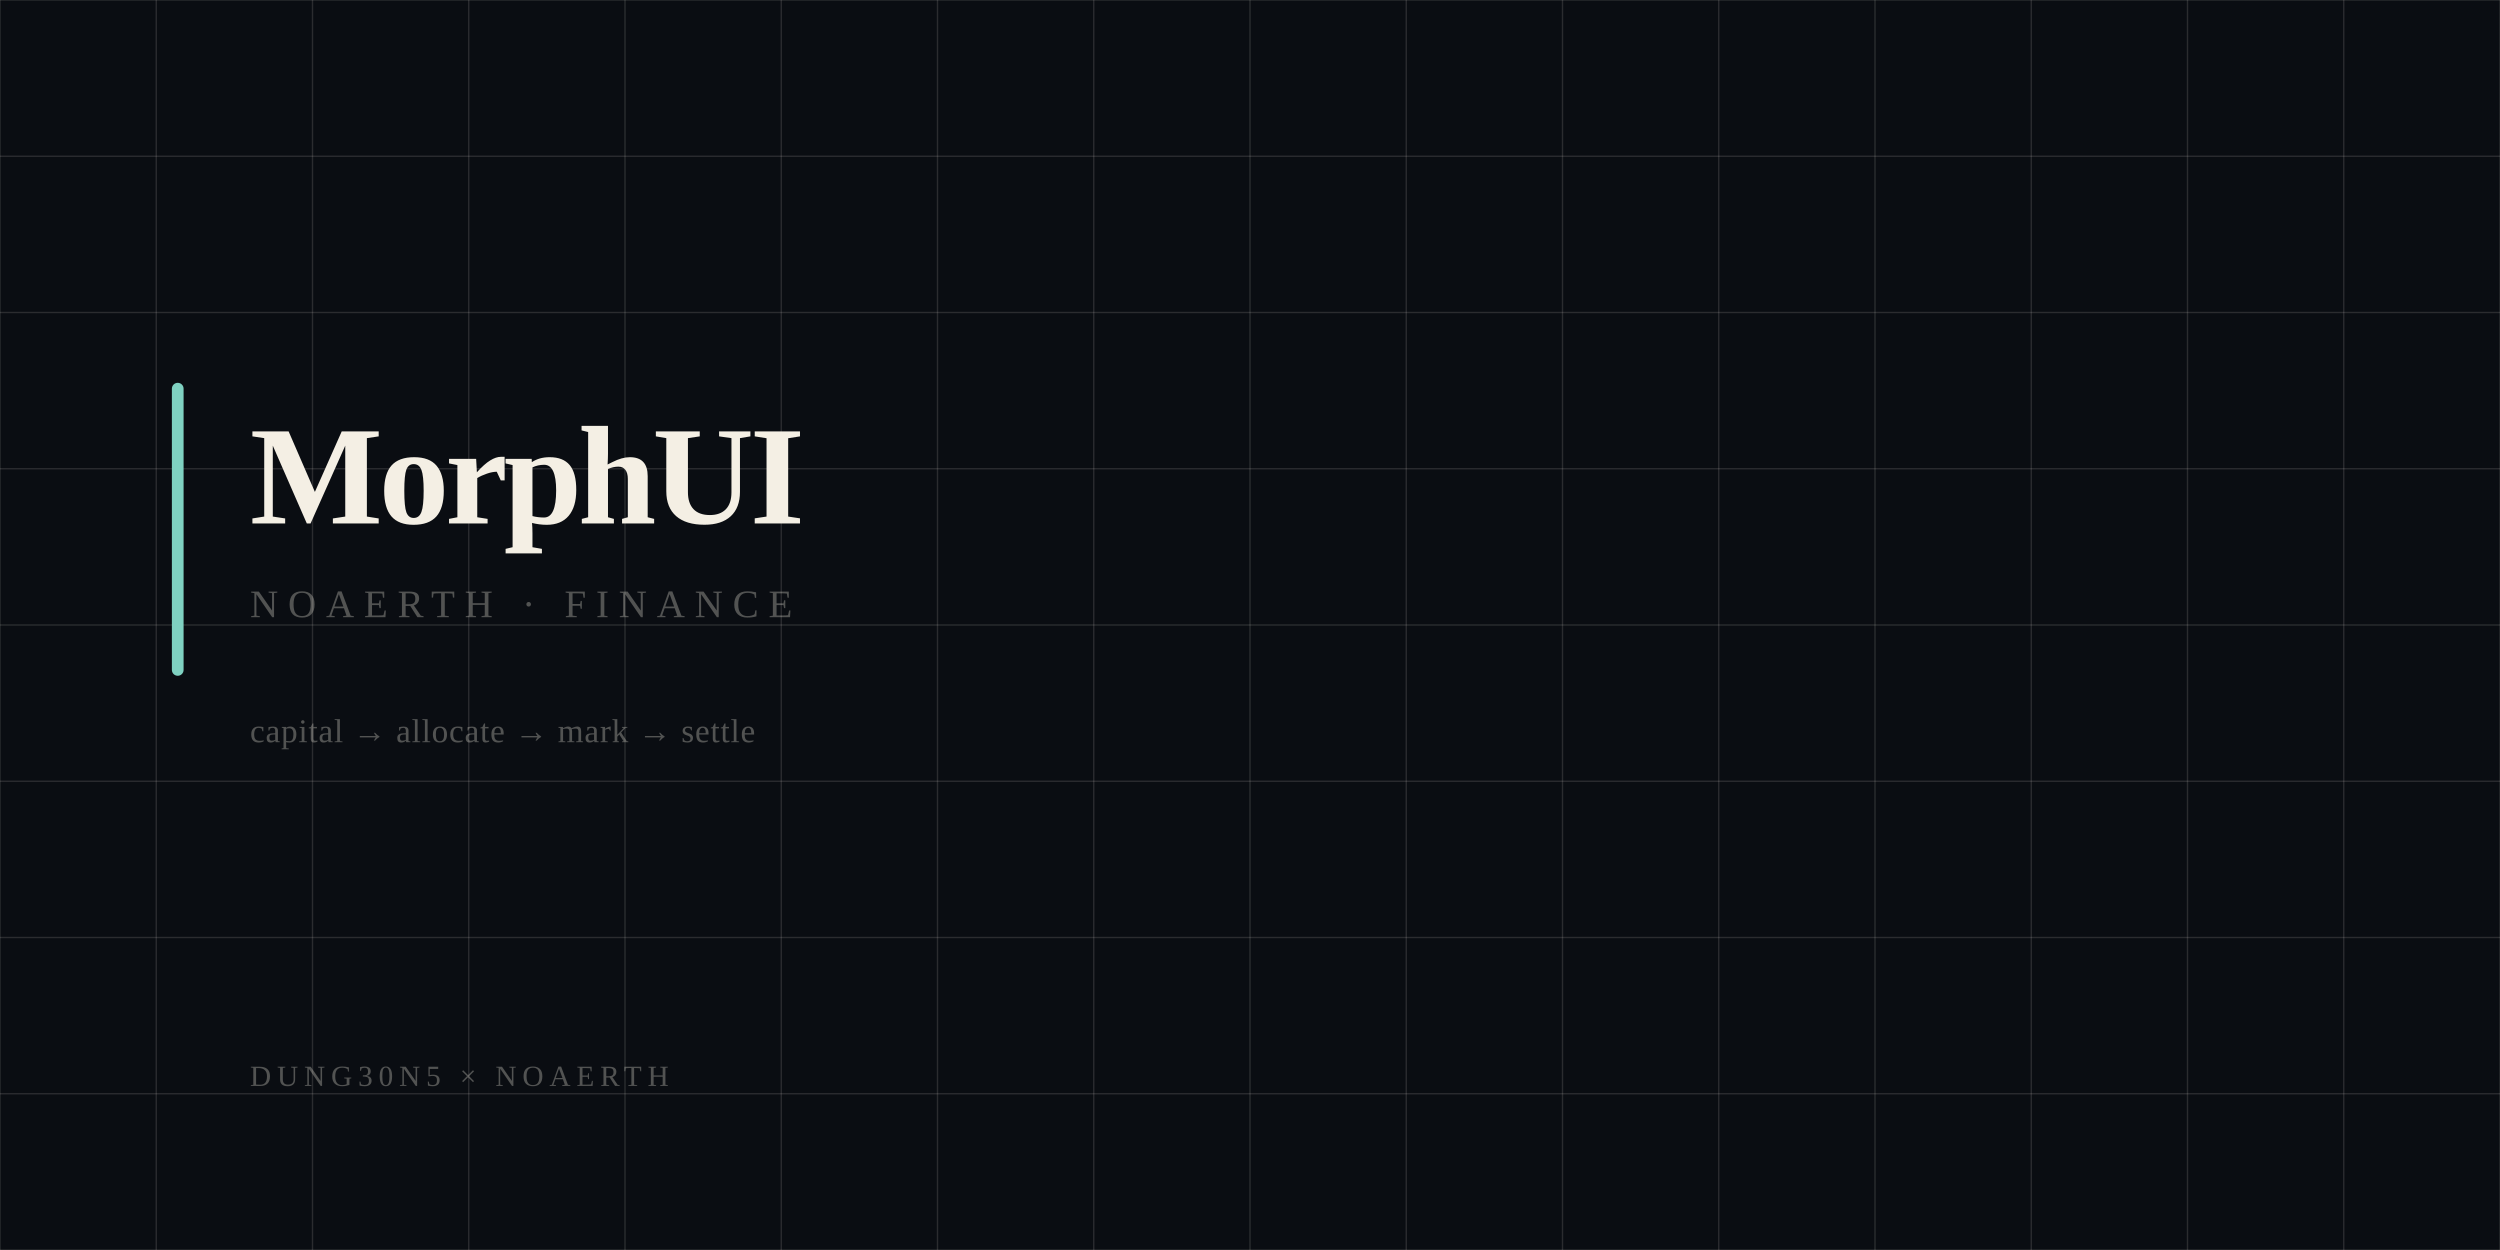
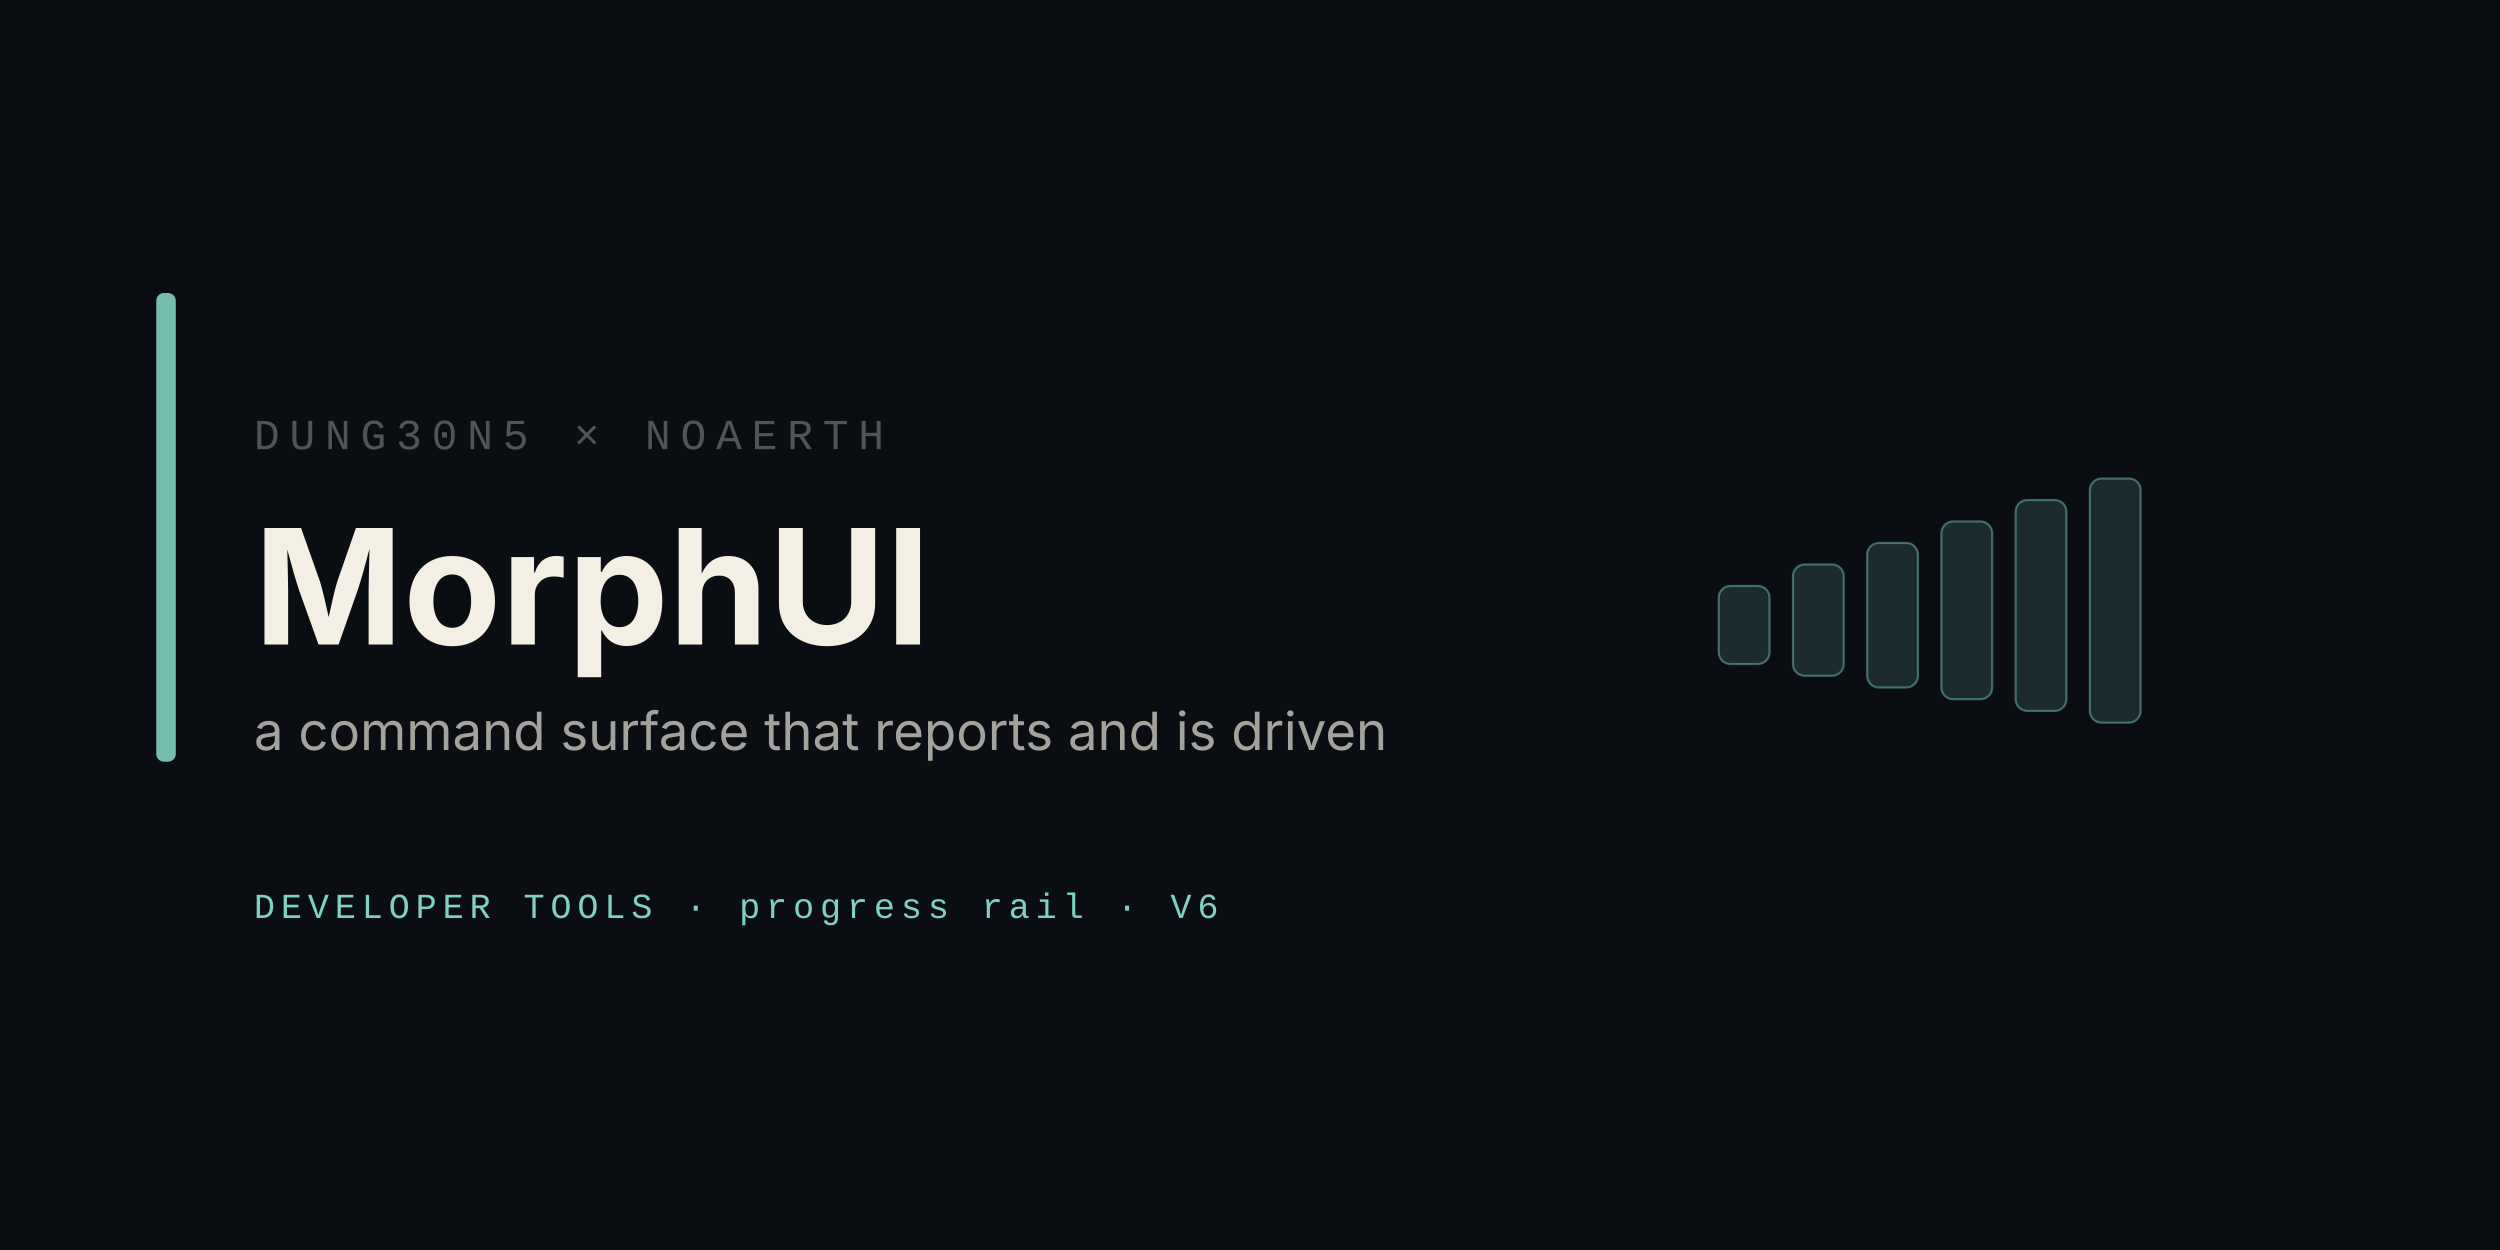
- <svg xmlns="http://www.w3.org/2000/svg" viewBox="0 0 1280 640" width="1280" height="640" role="img" aria-label="MorphUI — NOAERTH project card.">
+ <svg xmlns="http://www.w3.org/2000/svg" viewBox="0 0 1280 640" width="1280" height="640" role="img" aria-label="MorphUI project card">
  <rect width="1280" height="640" fill="#0a0d12" />
-   <line x1="0" y1="0" x2="0" y2="640" stroke="#f4efe424" stroke-width="0.7" />
-   <line x1="80" y1="0" x2="80" y2="640" stroke="#f4efe424" stroke-width="0.7" />
-   <line x1="160" y1="0" x2="160" y2="640" stroke="#f4efe424" stroke-width="0.7" />
-   <line x1="240" y1="0" x2="240" y2="640" stroke="#f4efe424" stroke-width="0.7" />
-   <line x1="320" y1="0" x2="320" y2="640" stroke="#f4efe424" stroke-width="0.7" />
-   <line x1="400" y1="0" x2="400" y2="640" stroke="#f4efe424" stroke-width="0.7" />
-   <line x1="480" y1="0" x2="480" y2="640" stroke="#f4efe424" stroke-width="0.7" />
-   <line x1="560" y1="0" x2="560" y2="640" stroke="#f4efe424" stroke-width="0.7" />
-   <line x1="640" y1="0" x2="640" y2="640" stroke="#f4efe424" stroke-width="0.7" />
-   <line x1="720" y1="0" x2="720" y2="640" stroke="#f4efe424" stroke-width="0.7" />
-   <line x1="800" y1="0" x2="800" y2="640" stroke="#f4efe424" stroke-width="0.7" />
-   <line x1="880" y1="0" x2="880" y2="640" stroke="#f4efe424" stroke-width="0.7" />
-   <line x1="960" y1="0" x2="960" y2="640" stroke="#f4efe424" stroke-width="0.7" />
-   <line x1="1040" y1="0" x2="1040" y2="640" stroke="#f4efe424" stroke-width="0.7" />
-   <line x1="1120" y1="0" x2="1120" y2="640" stroke="#f4efe424" stroke-width="0.7" />
-   <line x1="1200" y1="0" x2="1200" y2="640" stroke="#f4efe424" stroke-width="0.7" />
-   <line x1="1280" y1="0" x2="1280" y2="640" stroke="#f4efe424" stroke-width="0.7" />
-   <line x1="0" y1="0" x2="1280" y2="0" stroke="#f4efe424" stroke-width="0.7" />
-   <line x1="0" y1="80" x2="1280" y2="80" stroke="#f4efe424" stroke-width="0.7" />
-   <line x1="0" y1="160" x2="1280" y2="160" stroke="#f4efe424" stroke-width="0.7" />
-   <line x1="0" y1="240" x2="1280" y2="240" stroke="#f4efe424" stroke-width="0.7" />
-   <line x1="0" y1="320" x2="1280" y2="320" stroke="#f4efe424" stroke-width="0.7" />
-   <line x1="0" y1="400" x2="1280" y2="400" stroke="#f4efe424" stroke-width="0.7" />
-   <line x1="0" y1="480" x2="1280" y2="480" stroke="#f4efe424" stroke-width="0.7" />
-   <line x1="0" y1="560" x2="1280" y2="560" stroke="#f4efe424" stroke-width="0.7" />
-   <line x1="0" y1="640" x2="1280" y2="640" stroke="#f4efe424" stroke-width="0.7" />
-   <rect x="88" y="196" width="6" height="150" rx="3" fill="#7fd1c1" />
-   <text x="128" y="268" fill="#f4efe4" font-size="72" font-weight="680" letter-spacing="-2">MorphUI</text>
-   <text x="128" y="316" fill="#f4efe44f" font-size="20" letter-spacing="5">NOAERTH · FINANCE</text>
-   <text x="128" y="380" fill="#f4efe44f" font-size="17" letter-spacing="0.4">capital → allocate → mark → settle</text>
-   <text x="128" y="556" fill="#f4efe44f" font-size="15" letter-spacing="3">DUNG30N5 × NOAERTH</text>
+   <rect x="880" y="300" width="26" height="40" rx="6" fill="#7fd1c1" fill-opacity="0.16" stroke="#7fd1c1" stroke-width="1.1" stroke-opacity="0.45" />
+   <rect x="918" y="289" width="26" height="57" rx="6" fill="#7fd1c1" fill-opacity="0.16" stroke="#7fd1c1" stroke-width="1.1" stroke-opacity="0.45" />
+   <rect x="956" y="278" width="26" height="74" rx="6" fill="#7fd1c1" fill-opacity="0.16" stroke="#7fd1c1" stroke-width="1.1" stroke-opacity="0.45" />
+   <rect x="994" y="267" width="26" height="91" rx="6" fill="#7fd1c1" fill-opacity="0.16" stroke="#7fd1c1" stroke-width="1.1" stroke-opacity="0.45" />
+   <rect x="1032" y="256" width="26" height="108" rx="6" fill="#7fd1c1" fill-opacity="0.16" stroke="#7fd1c1" stroke-width="1.1" stroke-opacity="0.45" />
+   <rect x="1070" y="245" width="26" height="125" rx="6" fill="#7fd1c1" fill-opacity="0.16" stroke="#7fd1c1" stroke-width="1.1" stroke-opacity="0.45" />
+   <rect x="80" y="150" width="10" height="240" rx="4" fill="#7fd1c1" opacity="0.9" />
+   <text x="130" y="230" font-family="ui-monospace, SFMono-Regular, Menlo, Monaco, Consolas, 'Liberation Mono', monospace" font-size="22" letter-spacing="5" fill="#f4efe44f">DUNG30N5 × NOAERTH</text>
+   <text x="130" y="330" font-family="-apple-system, BlinkMacSystemFont, 'Segoe UI', Inter, Helvetica, Arial, sans-serif" font-size="82" font-weight="700" fill="#f4efe4">MorphUI</text>
+   <text x="130" y="384" font-family="-apple-system, BlinkMacSystemFont, 'Segoe UI', Inter, Helvetica, Arial, sans-serif" font-size="27" fill="#f4efe4a8">a command surface that reports and is driven</text>
+   <text x="130" y="470" font-family="ui-monospace, SFMono-Regular, Menlo, Monaco, Consolas, 'Liberation Mono', monospace" font-size="18" fill="#7fd1c1" letter-spacing="3">DEVELOPER TOOLS · progress rail · V6</text>
</svg>
